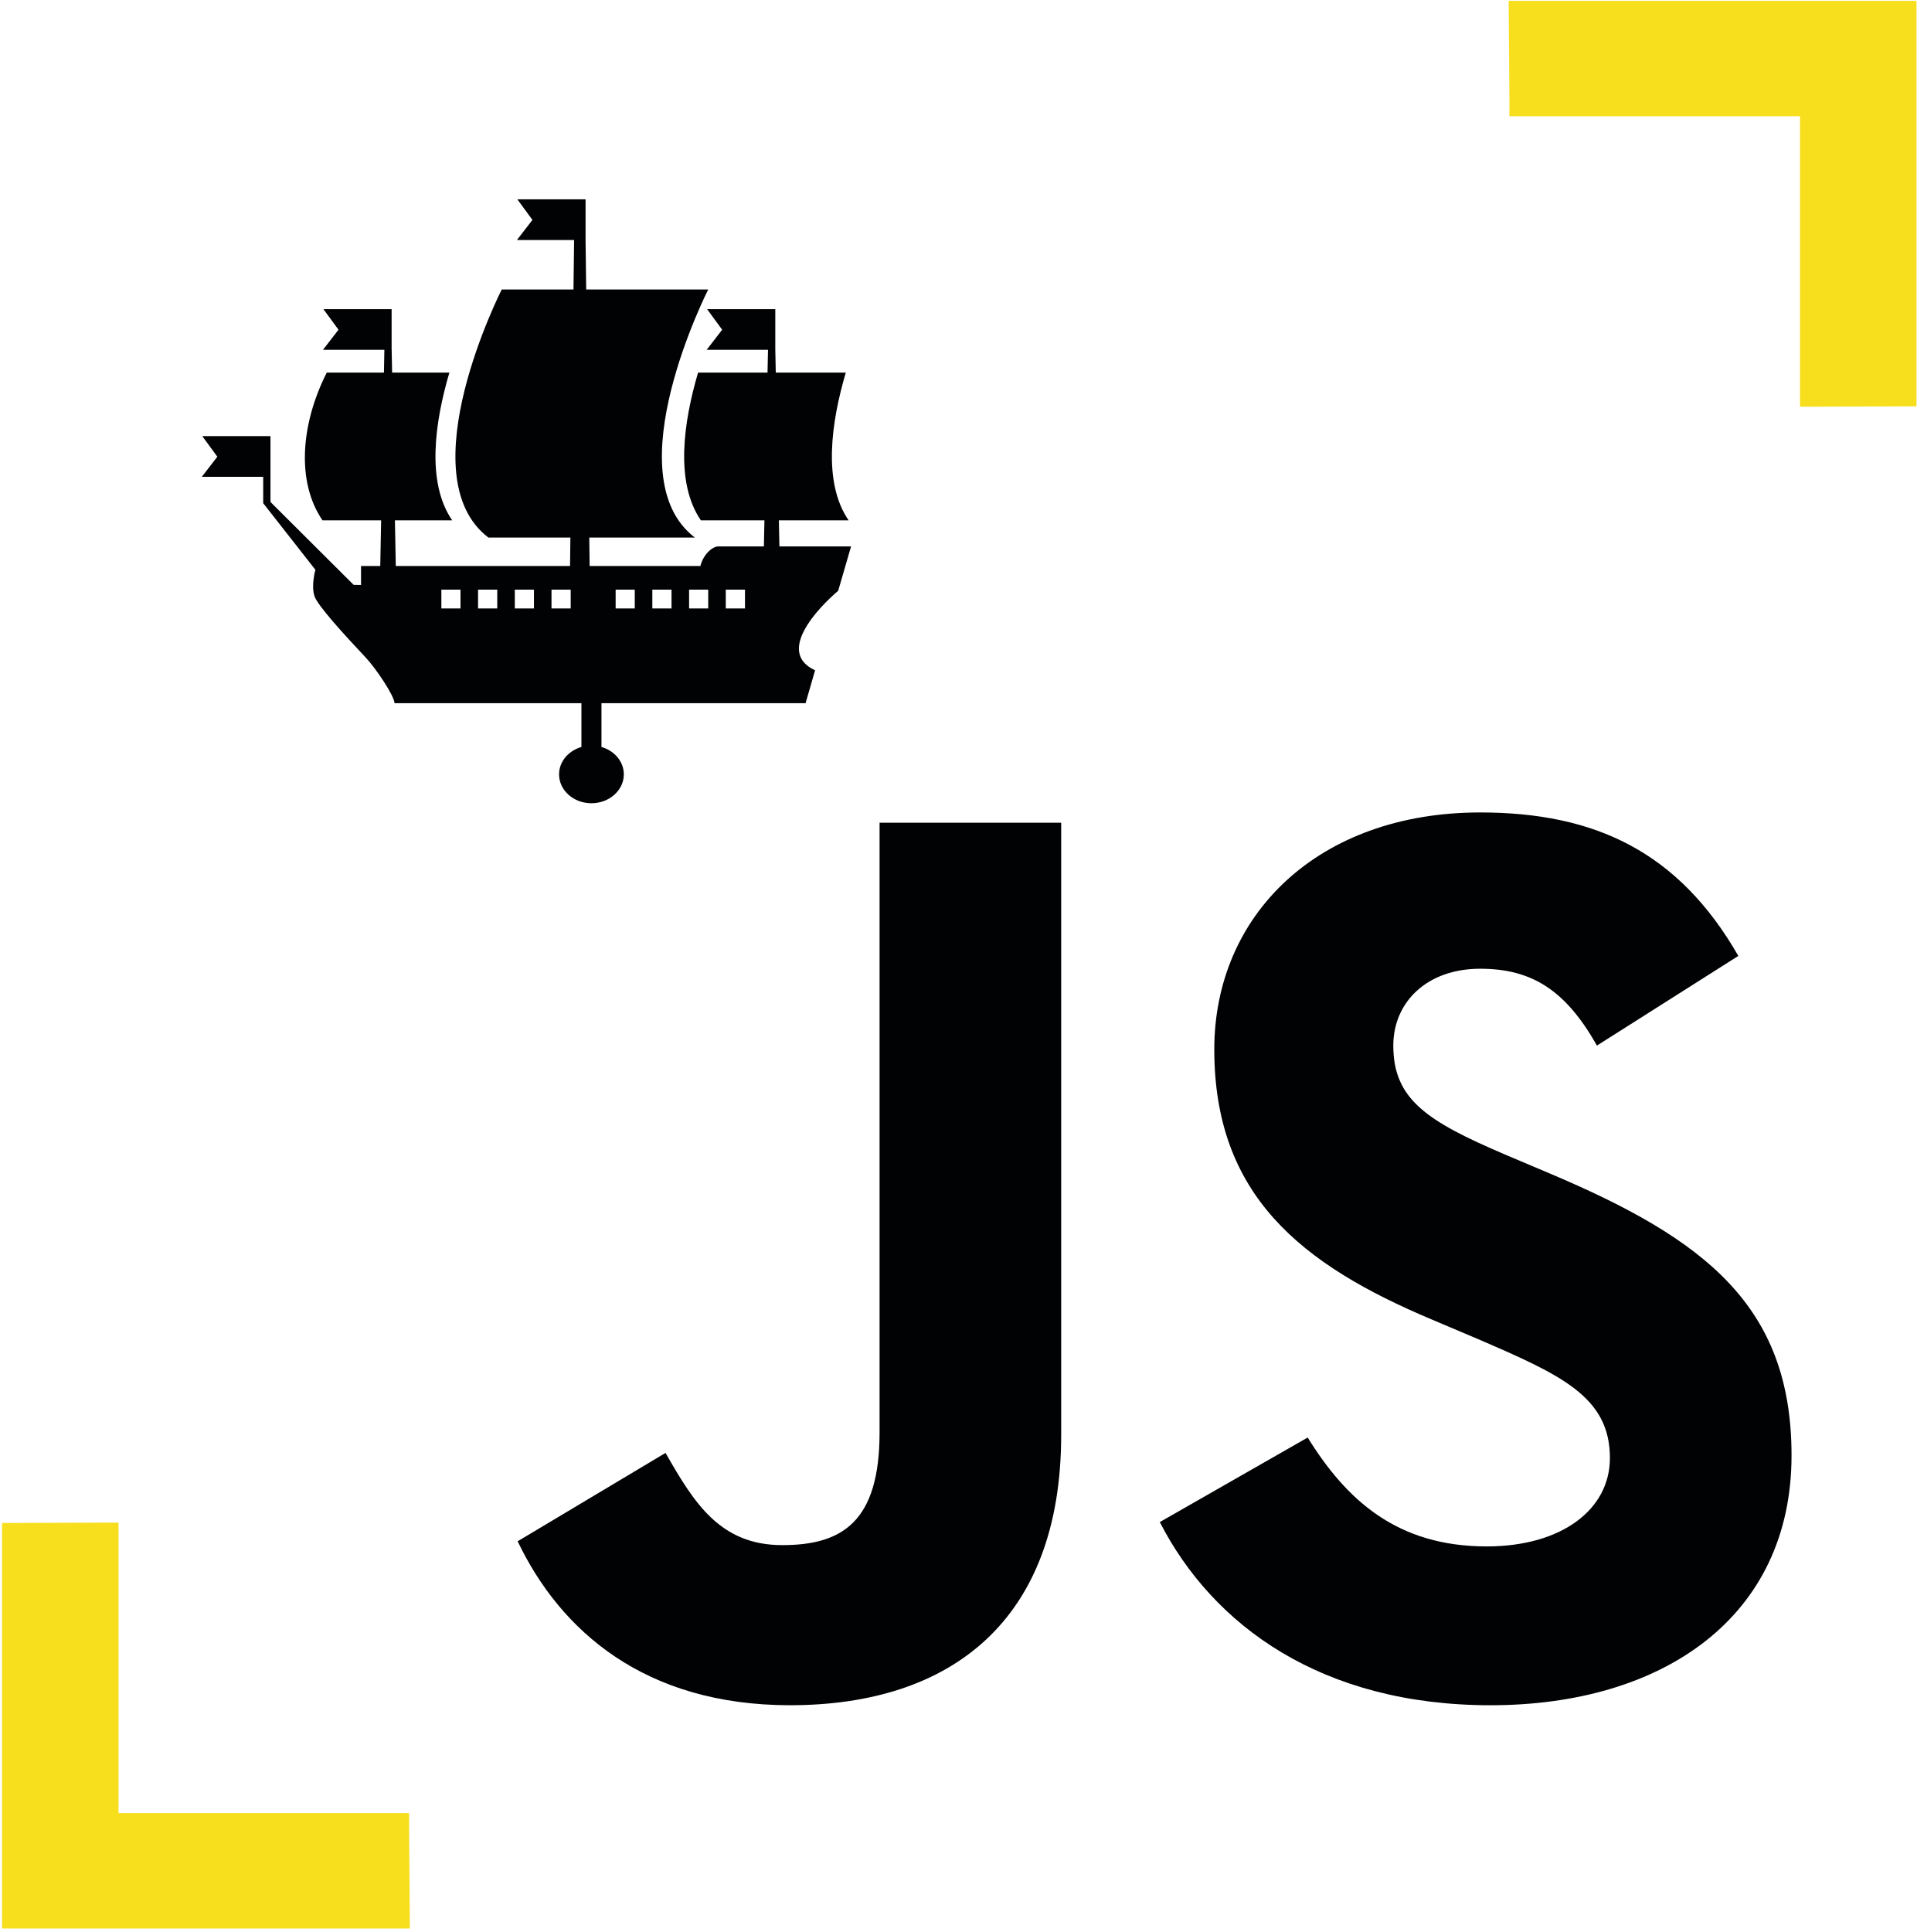
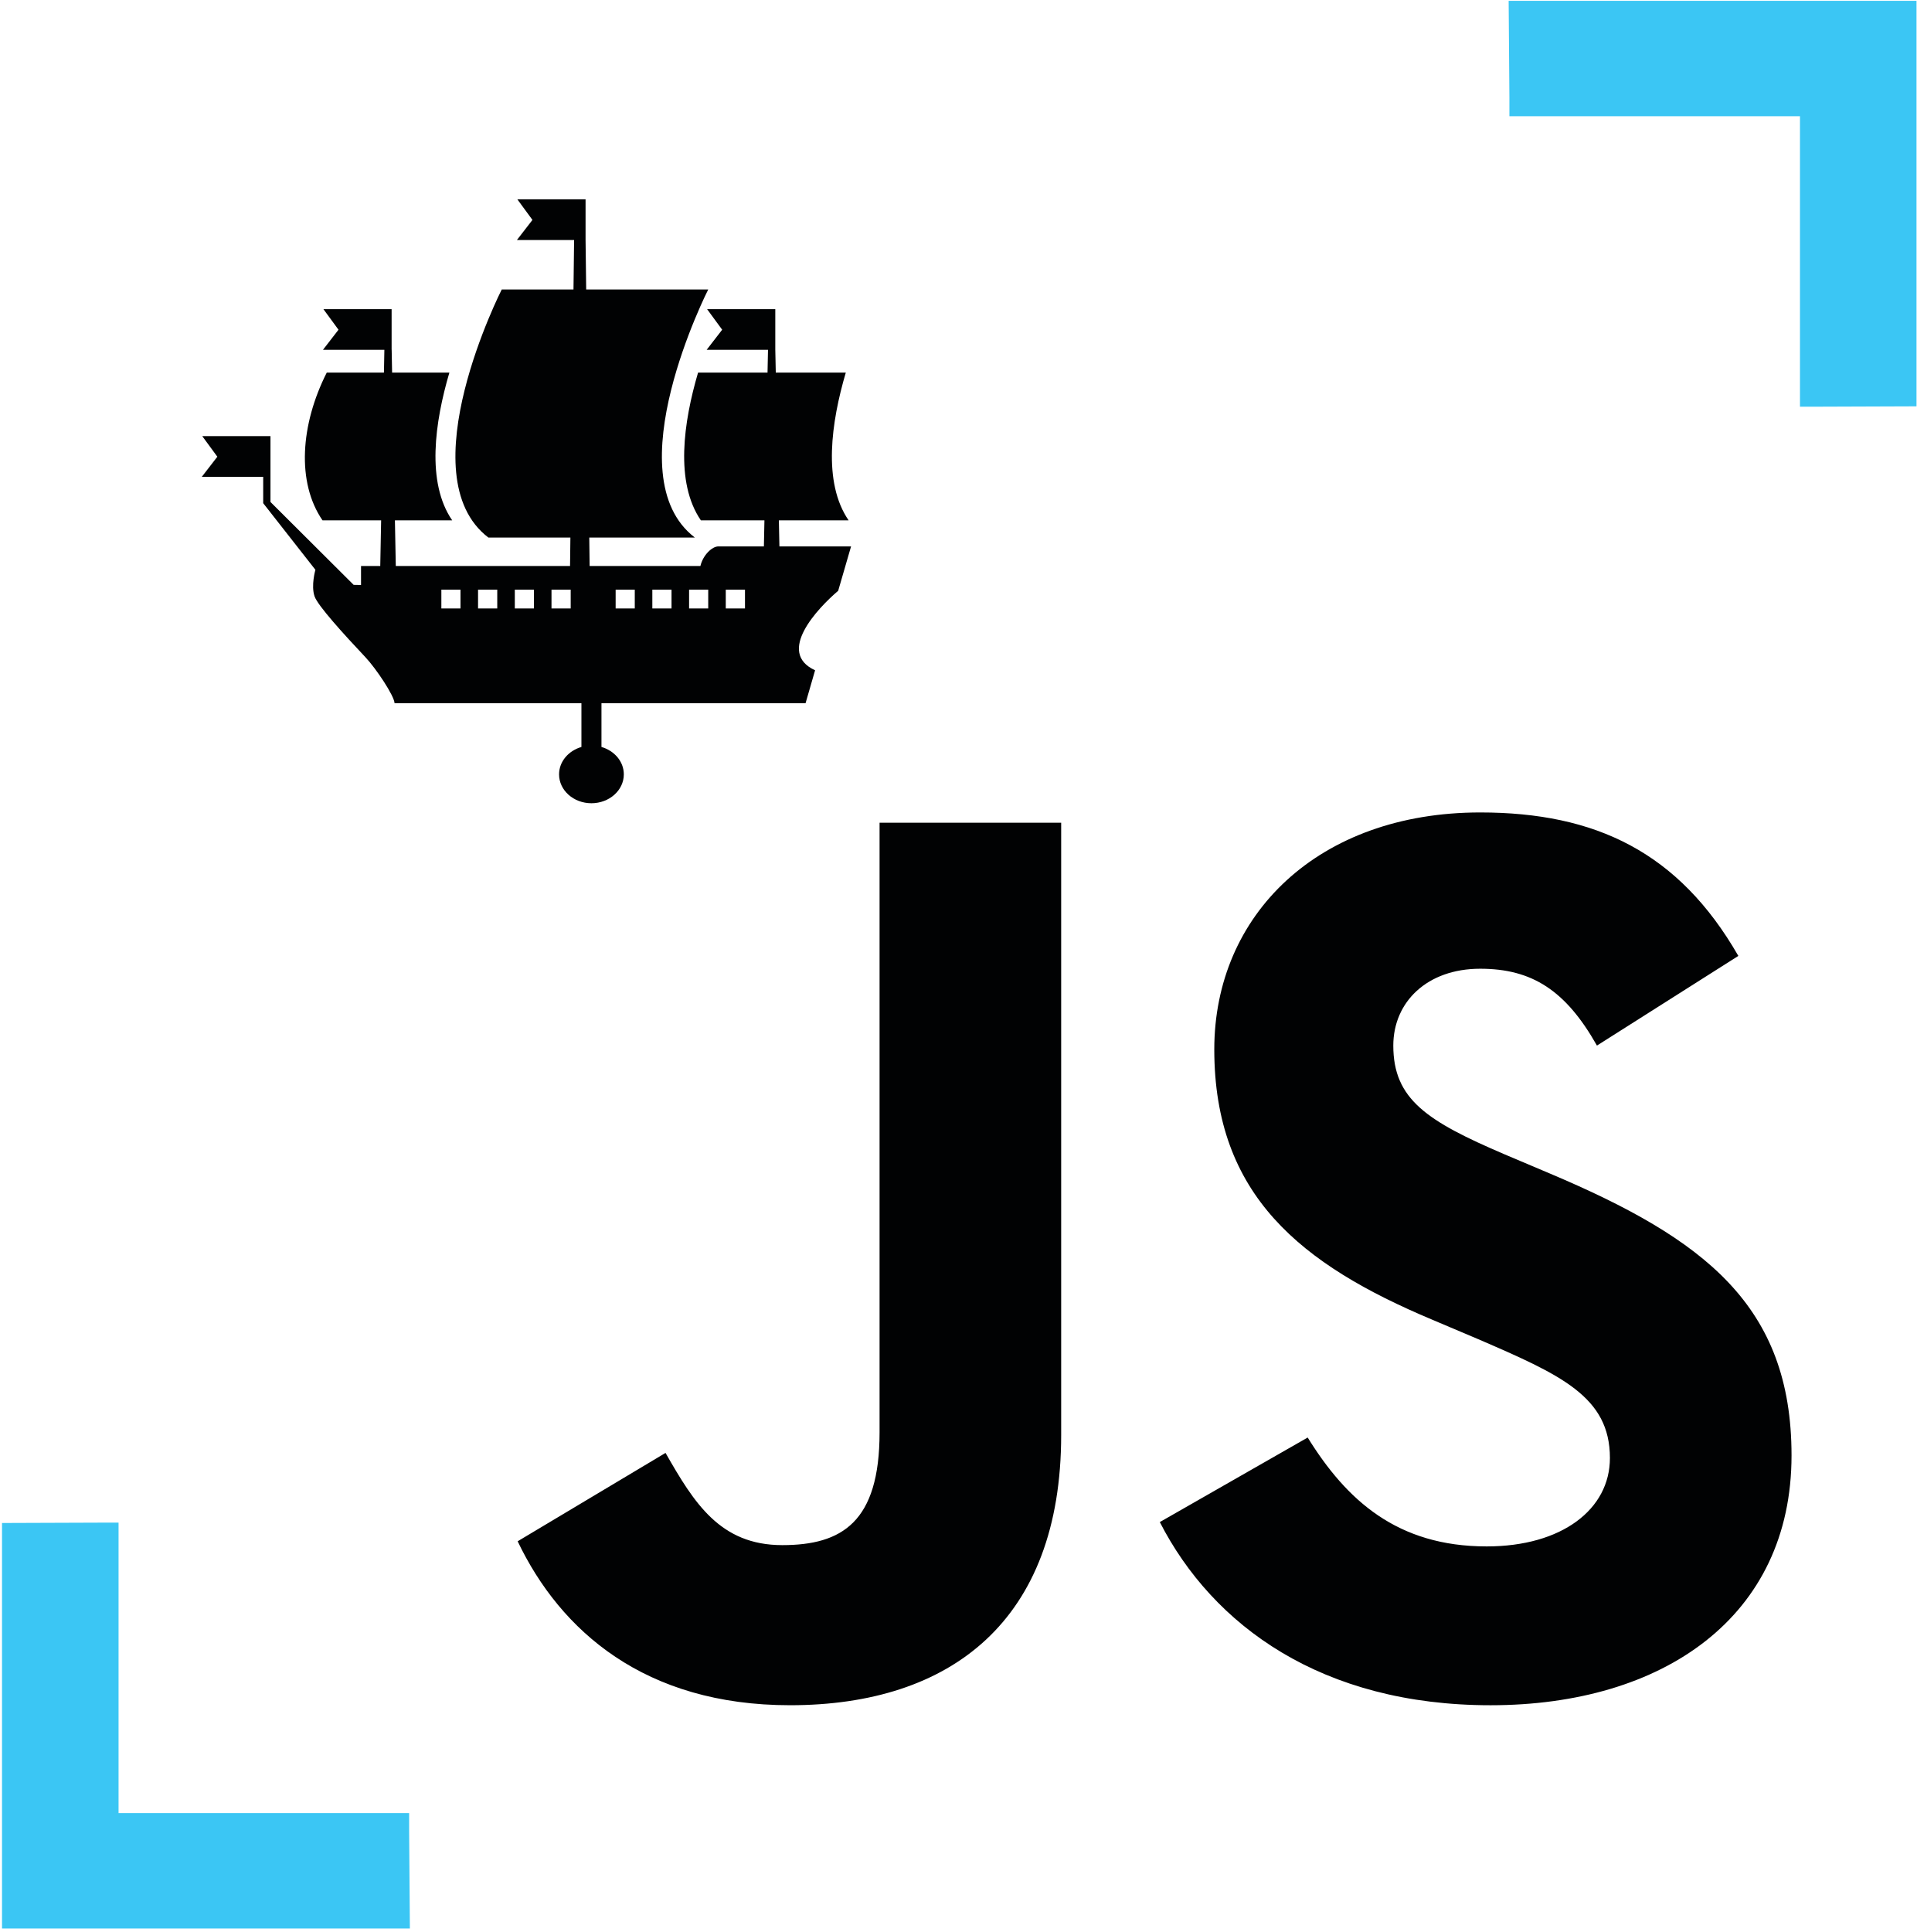
<svg xmlns="http://www.w3.org/2000/svg" width="522" height="526" viewBox="0 0 522 526" fill="none">
-   <path fill-rule="evenodd" clip-rule="evenodd" d="M32.282 414.55H26.98L0.55 414.645V525.051H111.611L111.409 498.706V493.625H32.282V414.55Z" fill="#F7DF1E" />
-   <path fill-rule="evenodd" clip-rule="evenodd" d="M521.868 0.222H410.807L411.01 26.568V31.648H490.137V110.723H495.438L521.868 110.628V0.222Z" fill="#F7DF1E" />
+   <path fill-rule="evenodd" clip-rule="evenodd" d="M32.282 414.55H26.98L0.55 414.645V525.051H111.611L111.409 498.706V493.625H32.282V414.55Z" fill="#3BC6F4" />
+   <path fill-rule="evenodd" clip-rule="evenodd" d="M521.868 0.222H410.807L411.01 26.568V31.648H490.137V110.723H495.438L521.868 110.628V0.222Z" fill="#3BC6F4" />
  <path fill-rule="evenodd" clip-rule="evenodd" d="M212.087 141.671L212.236 148.761H228.839H231.747L228.239 160.843C222.735 165.535 211.241 177.575 221.95 182.49L219.354 191.453H163.78V203.368C167.314 204.394 169.868 207.34 169.868 210.825C169.868 215.162 165.913 218.688 161.045 218.688C156.176 218.688 152.235 215.162 152.235 210.825C152.235 207.34 154.79 204.394 158.323 203.368V191.453H107.439C107.353 189.422 102.398 182 99.507 178.934C93.627 172.7 86.52 164.879 85.656 162.364C84.643 159.418 85.886 155.134 85.886 155.134L71.668 136.996V129.811H54.957L59.184 124.343L55.078 118.74H73.65V136.666L96.299 159.233L98.308 159.267V154.099H103.545L103.782 141.671H87.823C80.723 131.327 81.81 115.598 88.979 101.437H104.548L104.666 95.24H104.656H87.946L92.173 89.771L88.068 84.169H106.638V95.18H106.651L106.77 101.437H122.369C118.399 114.912 116.034 131.327 123.135 141.671H107.537L107.773 154.099H121.957H155.224L155.32 146.348H147.623H132.979C110.856 129.443 136.624 78.815 136.624 78.815H156.161L156.328 65.345H140.759L144.986 59.876L140.881 54.274H159.45V65.299L159.619 78.815H192.85C192.85 78.815 167.083 129.443 189.204 146.348H160.461L160.557 154.099H161.82H187.162H190.723C191.411 151.14 193.881 148.761 195.63 148.761H199.179H208.007H208.008L208.156 141.671H190.852C183.751 131.327 186.117 114.912 190.087 101.437H208.999L209.129 95.24H192.422L196.649 89.771L192.544 84.169H211.113V95.19H211.114L211.245 101.437H230.314C226.343 114.912 223.979 131.327 231.079 141.671H212.087ZM125.394 160.532H120.183V165.654H125.394V160.532ZM135.403 160.532H130.174V165.654H135.403V160.532ZM145.395 160.532H140.184V165.654H145.395V160.532ZM150.175 165.654H155.402V160.532H150.175V165.654ZM172.85 160.532H167.64V165.654H172.85V160.532ZM182.857 160.532H177.632V165.654H182.857V160.532ZM192.85 160.532H187.64V165.654H192.85V160.532ZM202.859 160.532H197.63V165.654H202.859V160.532ZM140.957 419.626L140.959 419.625C152.616 444.034 175.578 464.26 215.135 464.26C258.937 464.26 288.959 441.243 288.959 390.676V223.986H239.508V389.986C239.508 414.395 229.264 420.67 213.015 420.67C196.063 420.67 188.996 409.164 181.227 395.565L140.959 419.625L140.957 419.622V419.626ZM356.083 391.378L315.818 414.395C330.299 442.643 359.971 464.264 405.889 464.264C452.867 464.264 487.837 440.203 487.837 396.26C487.837 355.46 464.17 337.327 422.135 319.541L409.774 314.31C388.581 305.243 379.398 299.313 379.398 284.666C379.398 272.811 388.581 263.744 403.064 263.744C417.193 263.744 426.374 269.671 434.852 284.666L473.355 260.255C457.108 232.008 434.501 221.195 403.064 221.195C358.909 221.195 330.652 249.096 330.652 285.713C330.652 325.468 354.318 344.3 389.996 359.294L402.356 364.528C424.963 374.29 438.384 380.219 438.384 396.958C438.384 410.907 425.32 421.022 404.83 421.022C380.458 421.022 366.682 408.467 356.083 391.378Z" fill="#010203" />
</svg>
